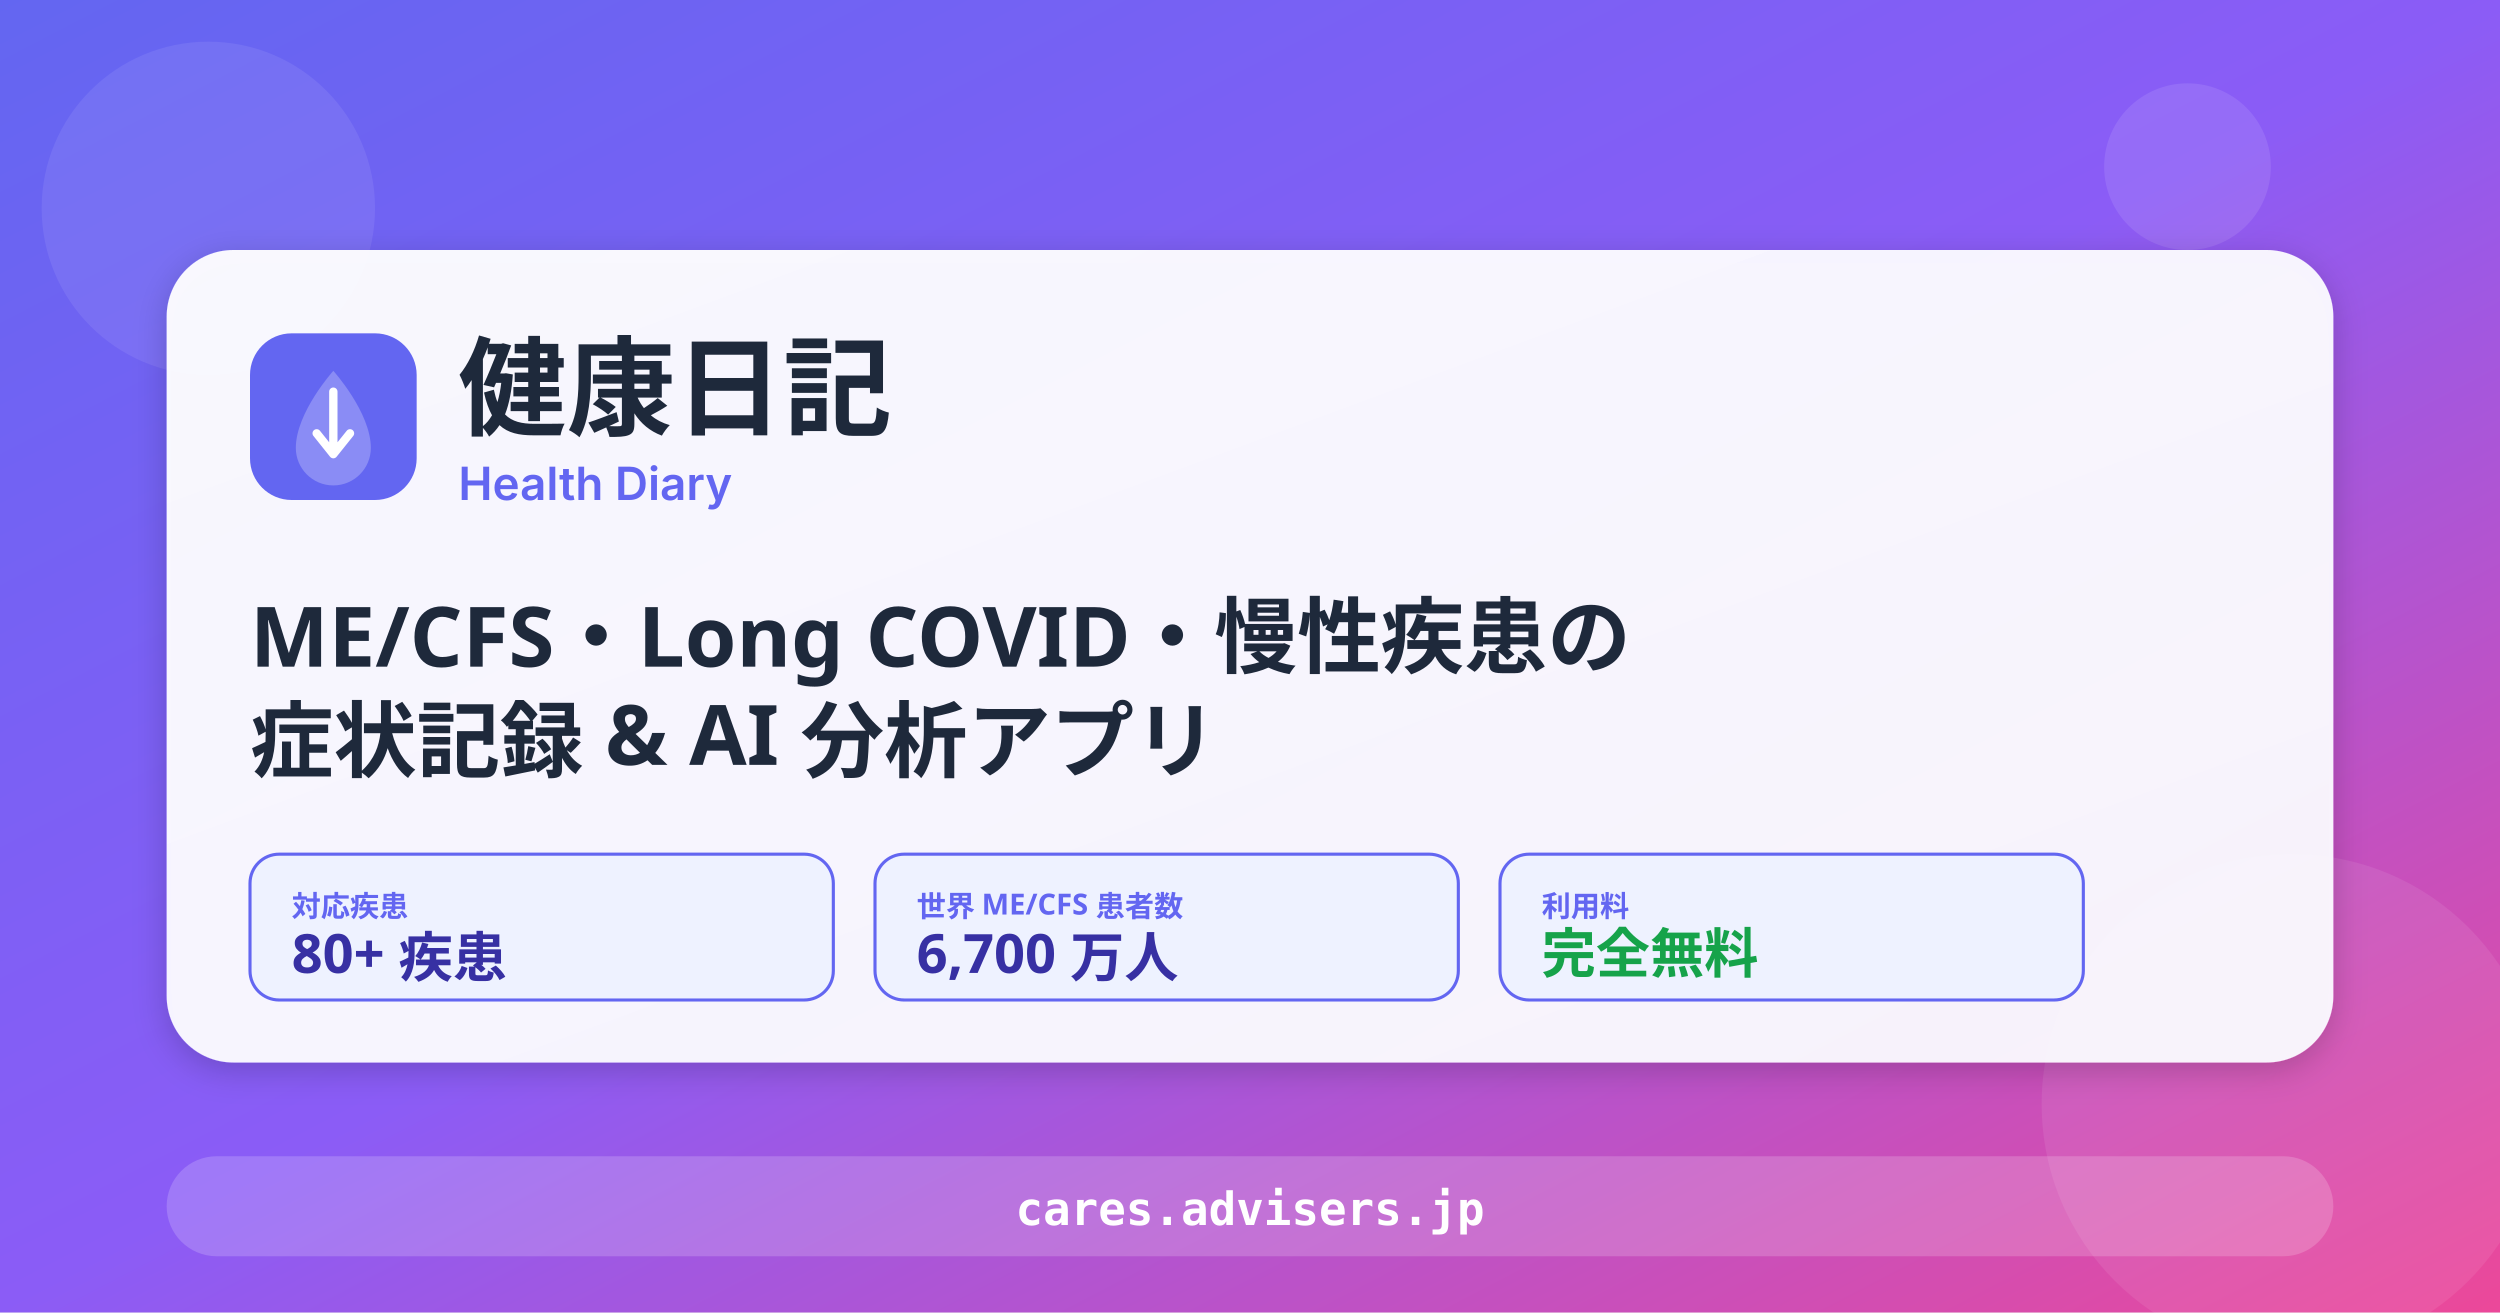
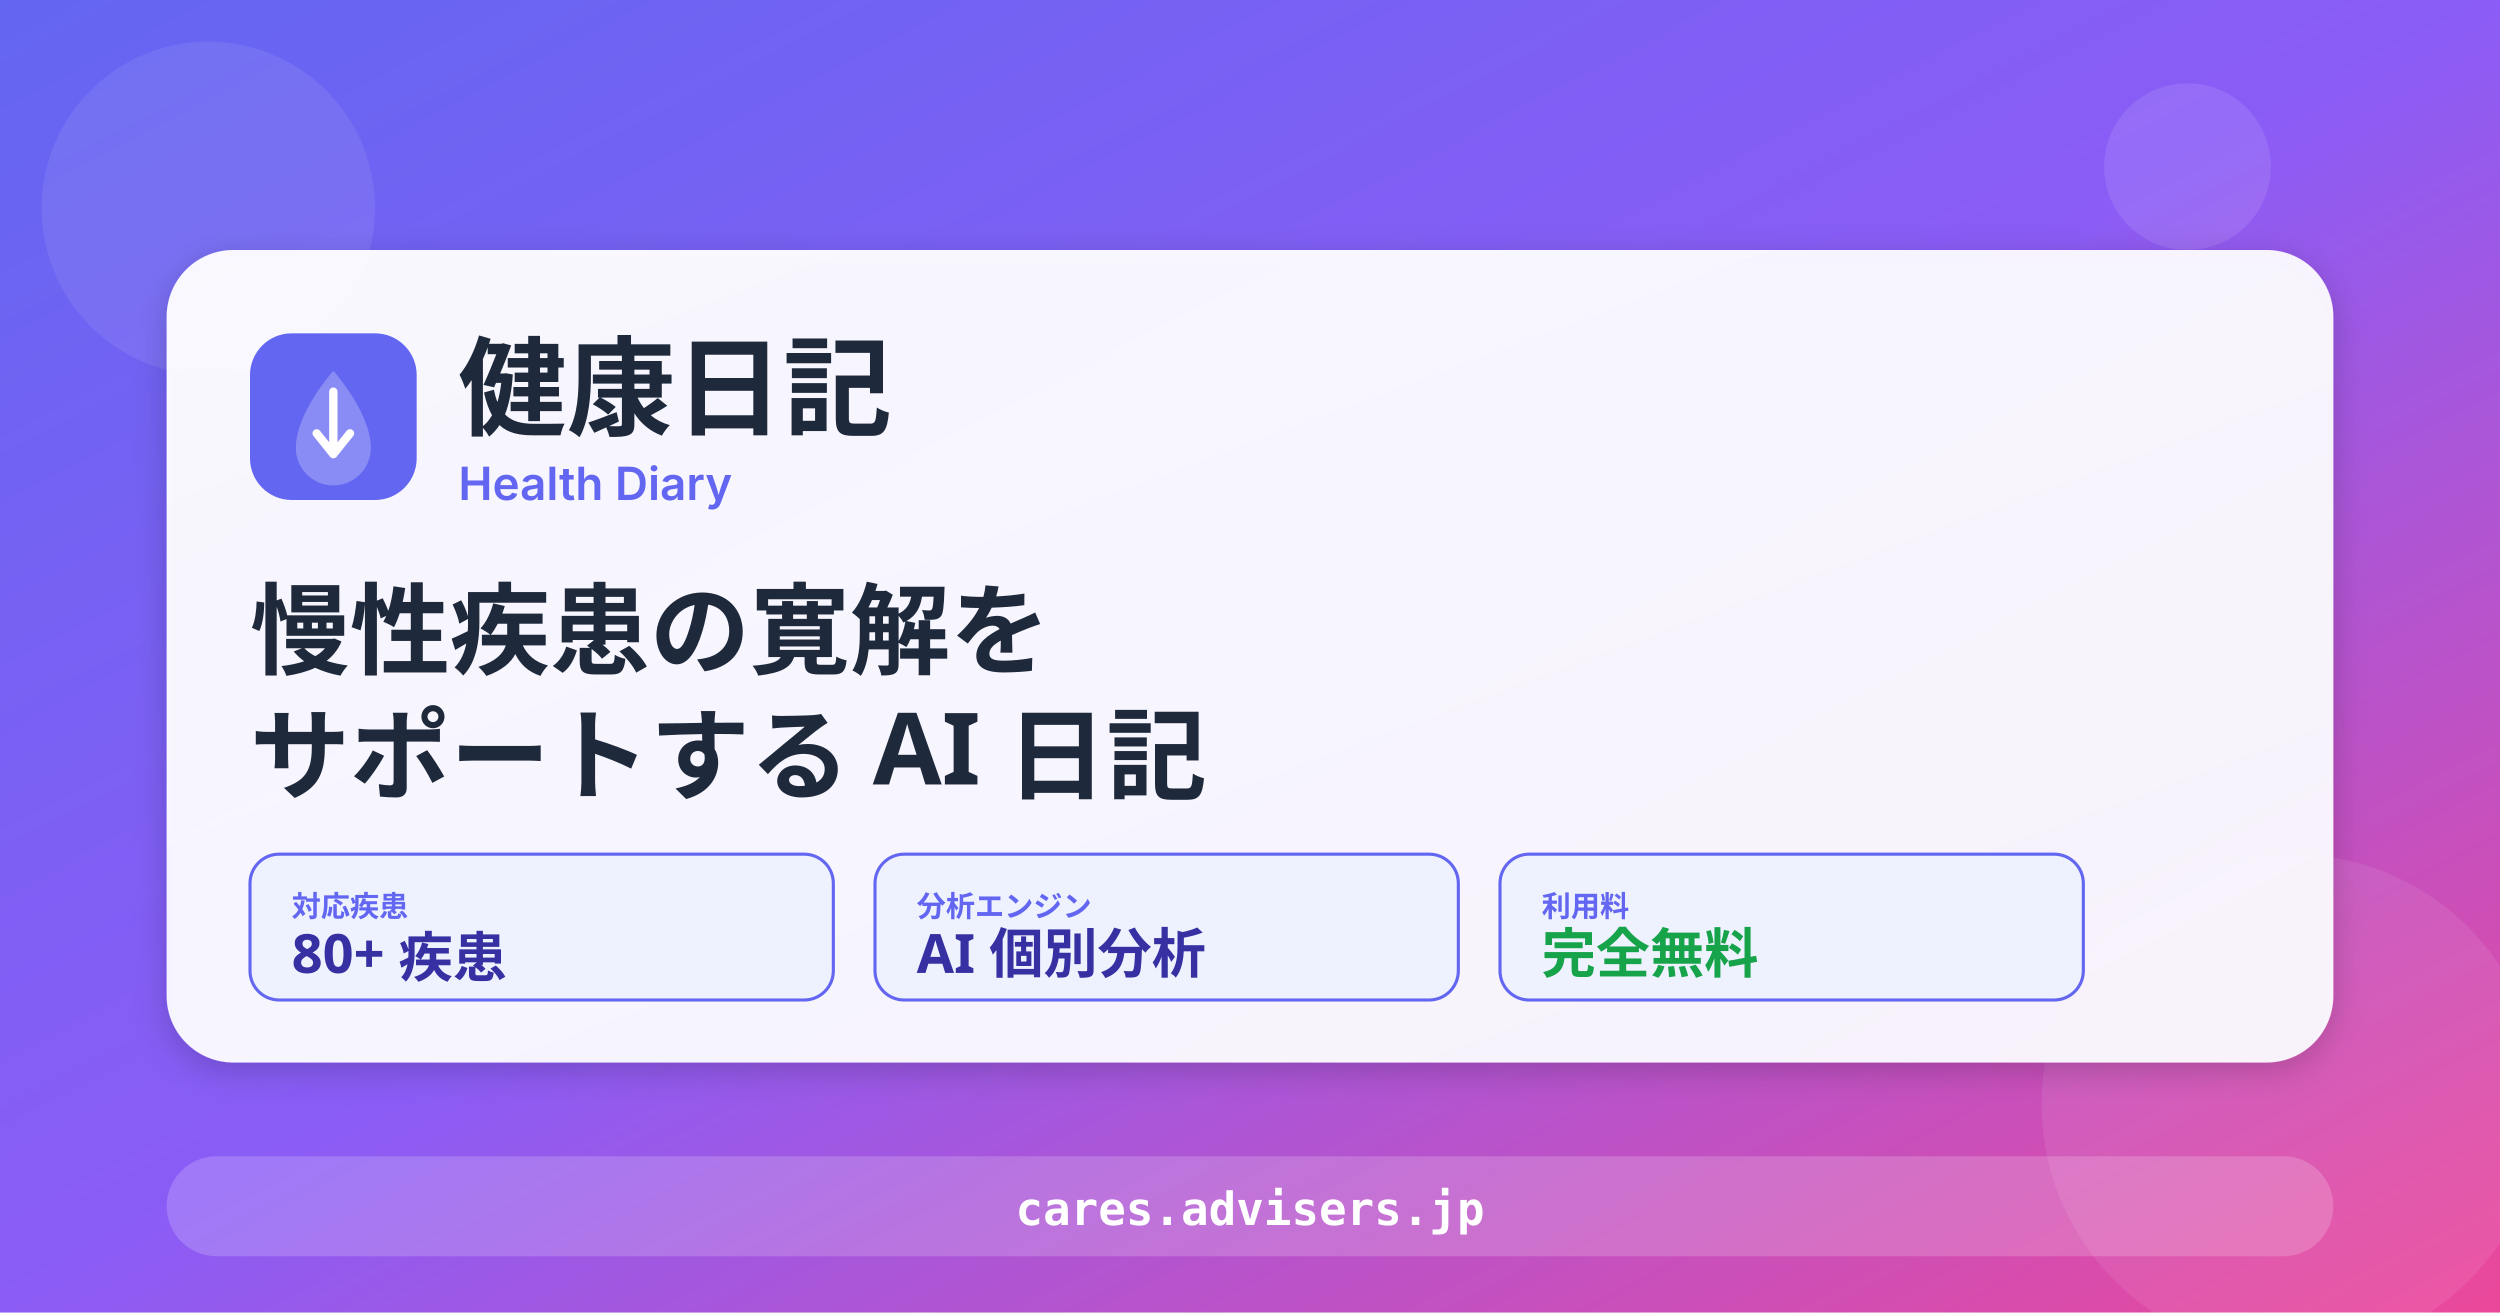
<svg xmlns="http://www.w3.org/2000/svg" width="1200" height="630" viewBox="0 0 1200 630">
  <defs>
    <linearGradient id="bgGrad" x1="0%" y1="0%" x2="100%" y2="100%">
      <stop offset="0%" stop-color="#6366f1" />
      <stop offset="50%" stop-color="#8b5cf6" />
      <stop offset="100%" stop-color="#ec4899" />
    </linearGradient>
    <linearGradient id="cardGrad" x1="0%" y1="0%" x2="100%" y2="100%">
      <stop offset="0%" stop-color="#ffffff" stop-opacity="0.95" />
      <stop offset="100%" stop-color="#fafaff" stop-opacity="0.95" />
    </linearGradient>
    <filter id="shadow" x="-20%" y="-20%" width="140%" height="140%">
      <feGaussianBlur in="SourceAlpha" stdDeviation="8" />
      <feOffset dx="0" dy="4" result="offsetblur" />
      <feComponentTransfer>
        <feFuncA type="linear" slope="0.2" />
      </feComponentTransfer>
      <feMerge>
        <feMergeNode />
        <feMergeNode in="SourceGraphic" />
      </feMerge>
    </filter>
  </defs>
  <rect width="1200" height="630" fill="url(#bgGrad)" />
  <circle cx="100" cy="100" r="80" fill="#ffffff" opacity="0.08" />
  <circle cx="1100" cy="530" r="120" fill="#ffffff" opacity="0.08" />
  <circle cx="1050" cy="80" r="40" fill="#ffffff" opacity="0.1" />
  <rect x="80" y="120" width="1040" height="390" rx="32" fill="url(#cardGrad)" filter="url(#shadow)" />
  <g transform="translate(120, 160)">
    <rect width="80" height="80" rx="20" fill="#6366f1" />
    <path d="M40 18 C40 18, 22 38, 22 55 A18 18 0 0 0 58 55 C58 38, 40 18, 40 18 Z" fill="white" fill-opacity="0.25" />
    <path d="M40 28 L40 58 M32 48 L40 58 L48 48" stroke="white" stroke-width="4" stroke-linecap="round" stroke-linejoin="round" fill="none" />
  </g>
  <text x="220" y="205" font-family="'Hiragino Sans', 'Noto Sans JP', sans-serif" font-size="52" font-weight="800" fill="#1e293b">健康日記</text>
  <text x="220" y="240" font-family="-apple-system, sans-serif" font-size="22" font-weight="600" fill="#6366f1">Health Diary</text>
-   <text x="120" y="320" font-family="'Hiragino Sans', 'Noto Sans JP', sans-serif" font-size="40" font-weight="800" fill="#1e293b">ME/CFS・Long COVID・慢性疾患の</text>
-   <text x="120" y="370" font-family="'Hiragino Sans', 'Noto Sans JP', sans-serif" font-size="40" font-weight="800" fill="#1e293b">症状記録 &amp; AI 分析アプリ</text>
+   <text x="120" y="320" font-family="'Hiragino Sans', 'Noto Sans JP', sans-serif" font-size="48" font-weight="800" fill="#1e293b">慢性疾患の寛解を</text>
+   <text x="120" y="380" font-family="'Hiragino Sans', 'Noto Sans JP', sans-serif" font-size="48" font-weight="800" fill="#1e293b">サポートする AI 日記</text>
  <g transform="translate(120, 410)">
    <rect width="280" height="70" rx="14" fill="#eef2ff" stroke="#6366f1" stroke-width="1.5" />
    <text x="20" y="30" font-family="'Hiragino Sans', sans-serif" font-size="14" font-weight="700" fill="#6366f1">対応疾患</text>
    <text x="20" y="57" font-family="'Hiragino Sans', sans-serif" font-size="26" font-weight="800" fill="#3730a3">80+ 疾患</text>
  </g>
  <g transform="translate(420, 410)">
    <rect width="280" height="70" rx="14" fill="#eef2ff" stroke="#6366f1" stroke-width="1.5" />
-     <text x="20" y="30" font-family="'Hiragino Sans', sans-serif" font-size="14" font-weight="700" fill="#6366f1">世界 ME/CFS 患者数</text>
-     <text x="20" y="57" font-family="'Hiragino Sans', sans-serif" font-size="26" font-weight="800" fill="#3730a3">6,700 万人</text>
+     <text x="20" y="30" font-family="'Hiragino Sans', sans-serif" font-size="14" font-weight="700" fill="#6366f1">分析エンジン</text>
+     <text x="20" y="57" font-family="'Hiragino Sans', sans-serif" font-size="26" font-weight="800" fill="#3730a3">AI 個別分析</text>
  </g>
  <g transform="translate(720, 410)">
    <rect width="280" height="70" rx="14" fill="#eef2ff" stroke="#6366f1" stroke-width="1.5" />
    <text x="20" y="30" font-family="'Hiragino Sans', sans-serif" font-size="14" font-weight="700" fill="#6366f1">利用料</text>
    <text x="20" y="57" font-family="'Hiragino Sans', sans-serif" font-size="26" font-weight="800" fill="#16a34a">完全無料</text>
  </g>
  <rect x="80" y="555" width="1040" height="48" rx="24" fill="#ffffff" opacity="0.18" />
  <text x="600" y="588" text-anchor="middle" font-family="'SF Mono', Menlo, monospace" font-size="22" font-weight="600" fill="#ffffff">cares.advisers.jp</text>
</svg>
